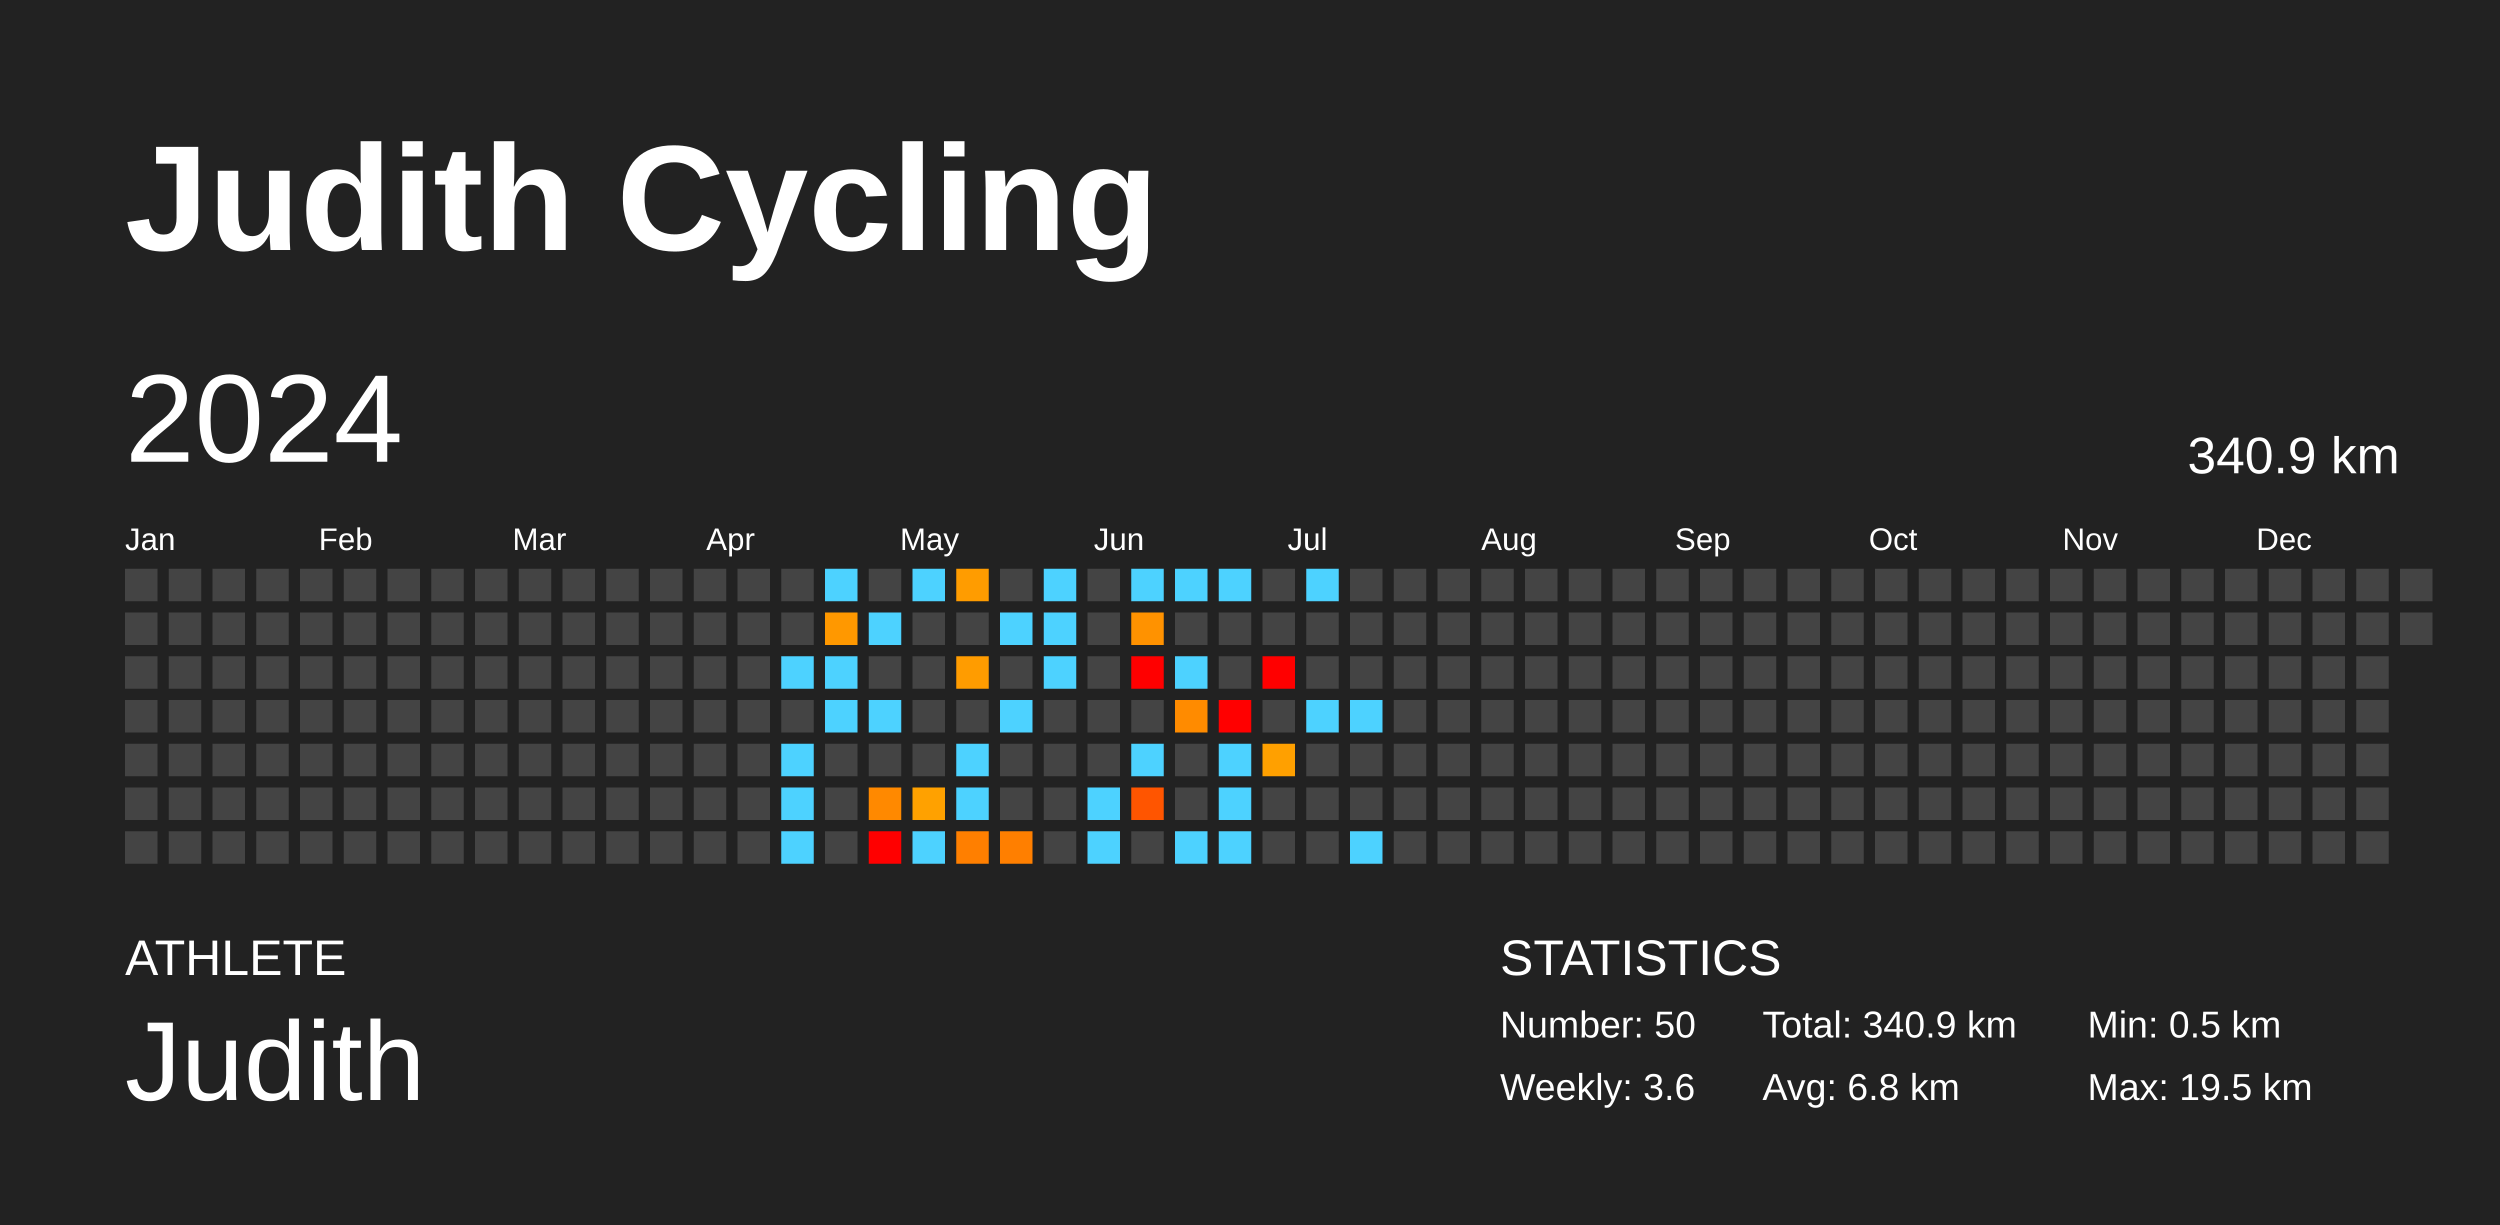
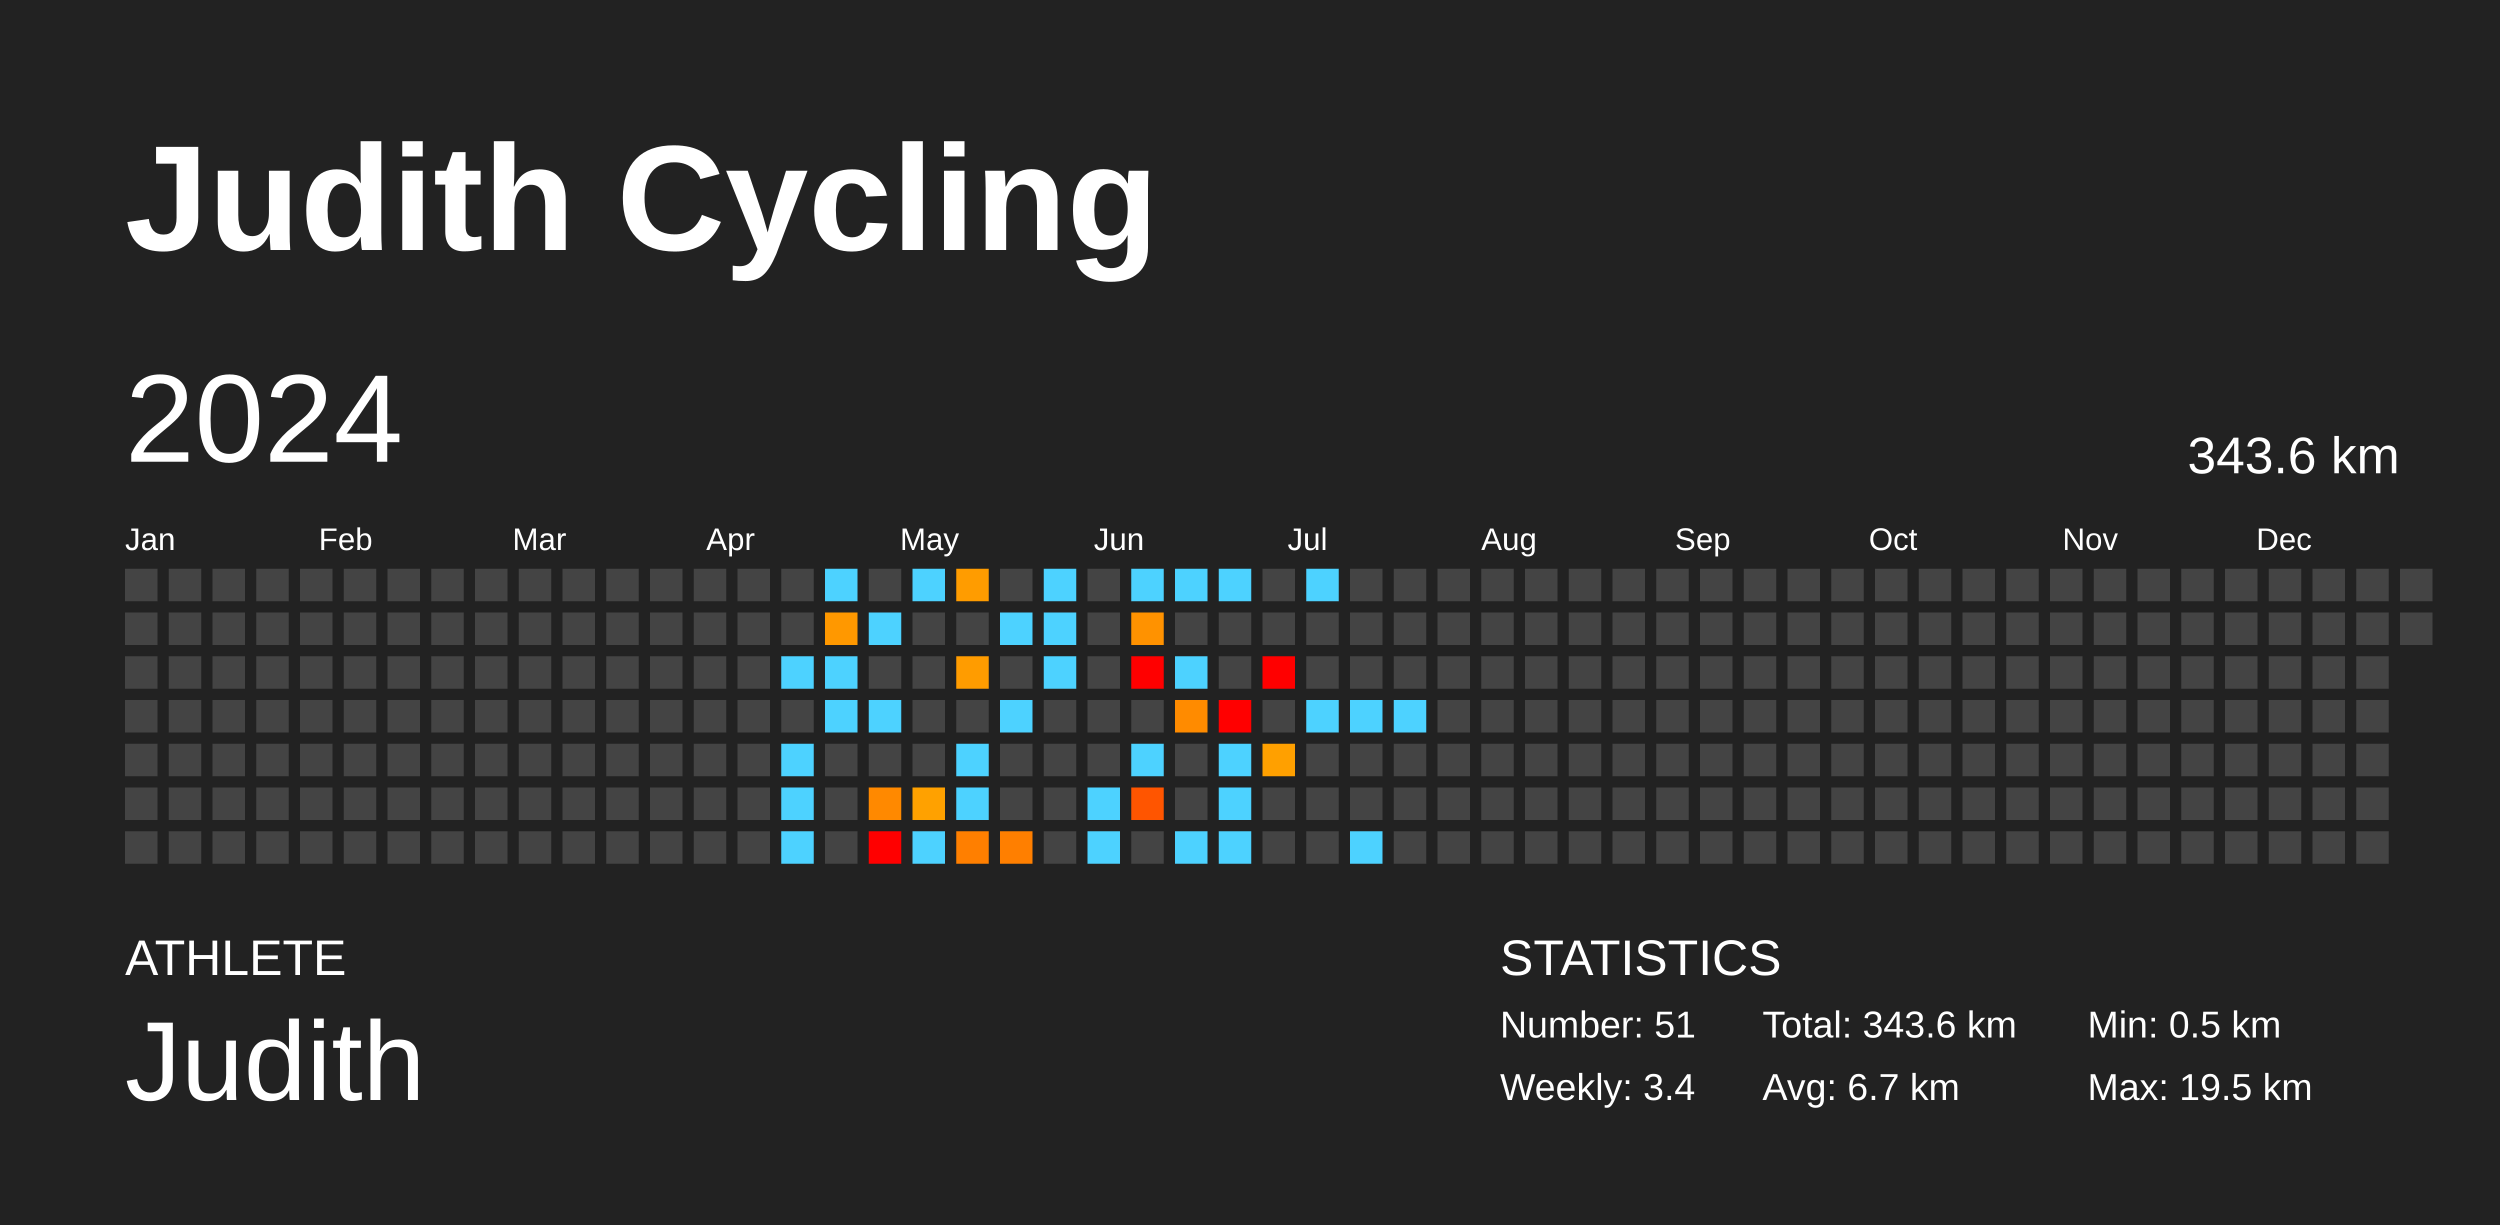
<svg xmlns="http://www.w3.org/2000/svg" baseProfile="full" height="98mm" version="1.1" viewBox="0,0,200,98" width="200mm">
  <defs />
  <rect fill="#222222" height="98" width="200" x="0" y="0" />
  <text fill="#FFFFFF" style="font-size:12px; font-family:Arial; font-weight:bold;" x="10" y="20">Judith Cycling</text>
  <text fill="#FFFFFF" style="font-size:4px; font-family:Arial" x="10" y="78">ATHLETE</text>
  <text fill="#FFFFFF" style="font-size:9px; font-family:Arial" x="10" y="88">Judith</text>
  <text fill="#FFFFFF" style="font-size:4px; font-family:Arial" x="120" y="78">STATISTICS</text>
-   <text fill="#FFFFFF" style="font-size:3px; font-family:Arial" x="120" y="83">Number: 50</text>
-   <text fill="#FFFFFF" style="font-size:3px; font-family:Arial" x="120" y="88">Weekly: 3.6</text>
-   <text fill="#FFFFFF" style="font-size:3px; font-family:Arial" x="141" y="83">Total: 340.9 km</text>
-   <text fill="#FFFFFF" style="font-size:3px; font-family:Arial" x="141" y="88">Avg: 6.8 km</text>
+   <text fill="#FFFFFF" style="font-size:3px; font-family:Arial" x="120" y="83">Number: 51</text>
+   <text fill="#FFFFFF" style="font-size:3px; font-family:Arial" x="120" y="88">Weekly: 3.4</text>
+   <text fill="#FFFFFF" style="font-size:3px; font-family:Arial" x="141" y="83">Total: 343.6 km</text>
+   <text fill="#FFFFFF" style="font-size:3px; font-family:Arial" x="141" y="88">Avg: 6.7 km</text>
  <text fill="#FFFFFF" style="font-size:3px; font-family:Arial" x="167" y="83">Min: 0.5 km</text>
  <text fill="#FFFFFF" style="font-size:3px; font-family:Arial" x="167" y="88">Max: 19.5 km</text>
  <text dominant-baseline="hanging" fill="#FFFFFF" style="font-size:10.0px; font-family:Arial;" x="10" y="30">2024</text>
-   <text dominant-baseline="hanging" fill="#FFFFFF" style="font-size:4.125px; font-family:Arial;" x="175" y="35">340.9 km</text>
+   <text dominant-baseline="hanging" fill="#FFFFFF" style="font-size:4.125px; font-family:Arial;" x="175" y="35">343.6 km</text>
  <text fill="#FFFFFF" style="font-size:2.5px; font-family:Arial" x="10.0" y="44">Jan</text>
  <text fill="#FFFFFF" style="font-size:2.5px; font-family:Arial" x="25.5" y="44">Feb</text>
  <text fill="#FFFFFF" style="font-size:2.5px; font-family:Arial" x="41.0" y="44">Mar</text>
  <text fill="#FFFFFF" style="font-size:2.5px; font-family:Arial" x="56.5" y="44">Apr</text>
  <text fill="#FFFFFF" style="font-size:2.5px; font-family:Arial" x="72.0" y="44">May</text>
  <text fill="#FFFFFF" style="font-size:2.5px; font-family:Arial" x="87.5" y="44">Jun</text>
  <text fill="#FFFFFF" style="font-size:2.5px; font-family:Arial" x="103.0" y="44">Jul</text>
  <text fill="#FFFFFF" style="font-size:2.5px; font-family:Arial" x="118.5" y="44">Aug</text>
  <text fill="#FFFFFF" style="font-size:2.5px; font-family:Arial" x="134.0" y="44">Sep</text>
  <text fill="#FFFFFF" style="font-size:2.5px; font-family:Arial" x="149.5" y="44">Oct</text>
  <text fill="#FFFFFF" style="font-size:2.5px; font-family:Arial" x="165.0" y="44">Nov</text>
  <text fill="#FFFFFF" style="font-size:2.5px; font-family:Arial" x="180.5" y="44">Dec</text>
  <rect fill="#444444" height="2.6" width="2.6" x="10.0" y="45.5" />
  <rect fill="#444444" height="2.6" width="2.6" x="10.0" y="49.0" />
  <rect fill="#444444" height="2.6" width="2.6" x="10.0" y="52.5" />
  <rect fill="#444444" height="2.6" width="2.6" x="10.0" y="56.0" />
  <rect fill="#444444" height="2.6" width="2.6" x="10.0" y="59.5" />
  <rect fill="#444444" height="2.6" width="2.6" x="10.0" y="63.0" />
  <rect fill="#444444" height="2.6" width="2.6" x="10.0" y="66.5" />
  <rect fill="#444444" height="2.6" width="2.6" x="13.5" y="45.5" />
  <rect fill="#444444" height="2.6" width="2.6" x="13.5" y="49.0" />
  <rect fill="#444444" height="2.6" width="2.6" x="13.5" y="52.5" />
  <rect fill="#444444" height="2.6" width="2.6" x="13.5" y="56.0" />
  <rect fill="#444444" height="2.6" width="2.6" x="13.5" y="59.5" />
  <rect fill="#444444" height="2.6" width="2.6" x="13.5" y="63.0" />
  <rect fill="#444444" height="2.6" width="2.6" x="13.5" y="66.5" />
  <rect fill="#444444" height="2.6" width="2.6" x="17.0" y="45.5" />
  <rect fill="#444444" height="2.6" width="2.6" x="17.0" y="49.0" />
  <rect fill="#444444" height="2.6" width="2.6" x="17.0" y="52.5" />
  <rect fill="#444444" height="2.6" width="2.6" x="17.0" y="56.0" />
  <rect fill="#444444" height="2.6" width="2.6" x="17.0" y="59.5" />
  <rect fill="#444444" height="2.6" width="2.6" x="17.0" y="63.0" />
  <rect fill="#444444" height="2.6" width="2.6" x="17.0" y="66.5" />
  <rect fill="#444444" height="2.6" width="2.6" x="20.5" y="45.5" />
  <rect fill="#444444" height="2.6" width="2.6" x="20.5" y="49.0" />
  <rect fill="#444444" height="2.6" width="2.6" x="20.5" y="52.5" />
  <rect fill="#444444" height="2.6" width="2.6" x="20.5" y="56.0" />
  <rect fill="#444444" height="2.6" width="2.6" x="20.5" y="59.5" />
  <rect fill="#444444" height="2.6" width="2.6" x="20.5" y="63.0" />
  <rect fill="#444444" height="2.6" width="2.6" x="20.5" y="66.5" />
  <rect fill="#444444" height="2.6" width="2.6" x="24.0" y="45.5" />
  <rect fill="#444444" height="2.6" width="2.6" x="24.0" y="49.0" />
  <rect fill="#444444" height="2.6" width="2.6" x="24.0" y="52.5" />
  <rect fill="#444444" height="2.6" width="2.6" x="24.0" y="56.0" />
  <rect fill="#444444" height="2.6" width="2.6" x="24.0" y="59.5" />
  <rect fill="#444444" height="2.6" width="2.6" x="24.0" y="63.0" />
  <rect fill="#444444" height="2.6" width="2.6" x="24.0" y="66.5" />
  <rect fill="#444444" height="2.6" width="2.6" x="27.5" y="45.5" />
  <rect fill="#444444" height="2.6" width="2.6" x="27.5" y="49.0" />
  <rect fill="#444444" height="2.6" width="2.6" x="27.5" y="52.5" />
  <rect fill="#444444" height="2.6" width="2.6" x="27.5" y="56.0" />
  <rect fill="#444444" height="2.6" width="2.6" x="27.5" y="59.5" />
  <rect fill="#444444" height="2.6" width="2.6" x="27.5" y="63.0" />
  <rect fill="#444444" height="2.6" width="2.6" x="27.5" y="66.5" />
  <rect fill="#444444" height="2.6" width="2.6" x="31.0" y="45.5" />
  <rect fill="#444444" height="2.6" width="2.6" x="31.0" y="49.0" />
  <rect fill="#444444" height="2.6" width="2.6" x="31.0" y="52.5" />
  <rect fill="#444444" height="2.6" width="2.6" x="31.0" y="56.0" />
  <rect fill="#444444" height="2.6" width="2.6" x="31.0" y="59.5" />
  <rect fill="#444444" height="2.6" width="2.6" x="31.0" y="63.0" />
  <rect fill="#444444" height="2.6" width="2.6" x="31.0" y="66.5" />
  <rect fill="#444444" height="2.6" width="2.6" x="34.5" y="45.5" />
  <rect fill="#444444" height="2.6" width="2.6" x="34.5" y="49.0" />
  <rect fill="#444444" height="2.6" width="2.6" x="34.5" y="52.5" />
  <rect fill="#444444" height="2.6" width="2.6" x="34.5" y="56.0" />
  <rect fill="#444444" height="2.6" width="2.6" x="34.5" y="59.5" />
  <rect fill="#444444" height="2.6" width="2.6" x="34.5" y="63.0" />
  <rect fill="#444444" height="2.6" width="2.6" x="34.5" y="66.5" />
  <rect fill="#444444" height="2.6" width="2.6" x="38.0" y="45.5" />
  <rect fill="#444444" height="2.6" width="2.6" x="38.0" y="49.0" />
  <rect fill="#444444" height="2.6" width="2.6" x="38.0" y="52.5" />
  <rect fill="#444444" height="2.6" width="2.6" x="38.0" y="56.0" />
  <rect fill="#444444" height="2.6" width="2.6" x="38.0" y="59.5" />
  <rect fill="#444444" height="2.6" width="2.6" x="38.0" y="63.0" />
  <rect fill="#444444" height="2.6" width="2.6" x="38.0" y="66.5" />
  <rect fill="#444444" height="2.6" width="2.6" x="41.5" y="45.5" />
  <rect fill="#444444" height="2.6" width="2.6" x="41.5" y="49.0" />
  <rect fill="#444444" height="2.6" width="2.6" x="41.5" y="52.5" />
  <rect fill="#444444" height="2.6" width="2.6" x="41.5" y="56.0" />
  <rect fill="#444444" height="2.6" width="2.6" x="41.5" y="59.5" />
  <rect fill="#444444" height="2.6" width="2.6" x="41.5" y="63.0" />
  <rect fill="#444444" height="2.6" width="2.6" x="41.5" y="66.5" />
  <rect fill="#444444" height="2.6" width="2.6" x="45.0" y="45.5" />
  <rect fill="#444444" height="2.6" width="2.6" x="45.0" y="49.0" />
  <rect fill="#444444" height="2.6" width="2.6" x="45.0" y="52.5" />
  <rect fill="#444444" height="2.6" width="2.6" x="45.0" y="56.0" />
  <rect fill="#444444" height="2.6" width="2.6" x="45.0" y="59.5" />
  <rect fill="#444444" height="2.6" width="2.6" x="45.0" y="63.0" />
  <rect fill="#444444" height="2.6" width="2.6" x="45.0" y="66.5" />
  <rect fill="#444444" height="2.6" width="2.6" x="48.5" y="45.5" />
  <rect fill="#444444" height="2.6" width="2.6" x="48.5" y="49.0" />
  <rect fill="#444444" height="2.6" width="2.6" x="48.5" y="52.5" />
  <rect fill="#444444" height="2.6" width="2.6" x="48.5" y="56.0" />
  <rect fill="#444444" height="2.6" width="2.6" x="48.5" y="59.5" />
  <rect fill="#444444" height="2.6" width="2.6" x="48.5" y="63.0" />
  <rect fill="#444444" height="2.6" width="2.6" x="48.5" y="66.5" />
  <rect fill="#444444" height="2.6" width="2.6" x="52.0" y="45.5" />
  <rect fill="#444444" height="2.6" width="2.6" x="52.0" y="49.0" />
  <rect fill="#444444" height="2.6" width="2.6" x="52.0" y="52.5" />
  <rect fill="#444444" height="2.6" width="2.6" x="52.0" y="56.0" />
  <rect fill="#444444" height="2.6" width="2.6" x="52.0" y="59.5" />
  <rect fill="#444444" height="2.6" width="2.6" x="52.0" y="63.0" />
  <rect fill="#444444" height="2.6" width="2.6" x="52.0" y="66.5" />
  <rect fill="#444444" height="2.6" width="2.6" x="55.5" y="45.5" />
  <rect fill="#444444" height="2.6" width="2.6" x="55.5" y="49.0" />
  <rect fill="#444444" height="2.6" width="2.6" x="55.5" y="52.5" />
  <rect fill="#444444" height="2.6" width="2.6" x="55.5" y="56.0" />
  <rect fill="#444444" height="2.6" width="2.6" x="55.5" y="59.5" />
  <rect fill="#444444" height="2.6" width="2.6" x="55.5" y="63.0" />
  <rect fill="#444444" height="2.6" width="2.6" x="55.5" y="66.5" />
  <rect fill="#444444" height="2.6" width="2.6" x="59.0" y="45.5" />
  <rect fill="#444444" height="2.6" width="2.6" x="59.0" y="49.0" />
  <rect fill="#444444" height="2.6" width="2.6" x="59.0" y="52.5" />
  <rect fill="#444444" height="2.6" width="2.6" x="59.0" y="56.0" />
  <rect fill="#444444" height="2.6" width="2.6" x="59.0" y="59.5" />
  <rect fill="#444444" height="2.6" width="2.6" x="59.0" y="63.0" />
  <rect fill="#444444" height="2.6" width="2.6" x="59.0" y="66.5" />
  <rect fill="#444444" height="2.6" width="2.6" x="62.5" y="45.5" />
  <rect fill="#444444" height="2.6" width="2.6" x="62.5" y="49.0" />
  <rect fill="#4dd2ff" height="2.6" width="2.6" x="62.5" y="52.5" />
  <rect fill="#444444" height="2.6" width="2.6" x="62.5" y="56.0" />
  <rect fill="#4dd2ff" height="2.6" width="2.6" x="62.5" y="59.5" />
  <rect fill="#4dd2ff" height="2.6" width="2.6" x="62.5" y="63.0" />
  <rect fill="#4dd2ff" height="2.6" width="2.6" x="62.5" y="66.5" />
  <rect fill="#4dd2ff" height="2.6" width="2.6" x="66.0" y="45.5" />
  <rect fill="#ff9800" height="2.6" width="2.6" x="66.0" y="49.0" />
  <rect fill="#4dd2ff" height="2.6" width="2.6" x="66.0" y="52.5" />
  <rect fill="#4dd2ff" height="2.6" width="2.6" x="66.0" y="56.0" />
  <rect fill="#444444" height="2.6" width="2.6" x="66.0" y="59.5" />
  <rect fill="#444444" height="2.6" width="2.6" x="66.0" y="63.0" />
  <rect fill="#444444" height="2.6" width="2.6" x="66.0" y="66.5" />
  <rect fill="#444444" height="2.6" width="2.6" x="69.5" y="45.5" />
  <rect fill="#4dd2ff" height="2.6" width="2.6" x="69.5" y="49.0" />
  <rect fill="#444444" height="2.6" width="2.6" x="69.5" y="52.5" />
  <rect fill="#4dd2ff" height="2.6" width="2.6" x="69.5" y="56.0" />
  <rect fill="#444444" height="2.6" width="2.6" x="69.5" y="59.5" />
  <rect fill="#ff8900" height="2.6" width="2.6" x="69.5" y="63.0" />
  <rect fill="red" height="2.6" width="2.6" x="69.5" y="66.5" />
  <rect fill="#4dd2ff" height="2.6" width="2.6" x="73.0" y="45.5" />
  <rect fill="#444444" height="2.6" width="2.6" x="73.0" y="49.0" />
  <rect fill="#444444" height="2.6" width="2.6" x="73.0" y="52.5" />
  <rect fill="#444444" height="2.6" width="2.6" x="73.0" y="56.0" />
  <rect fill="#444444" height="2.6" width="2.6" x="73.0" y="59.5" />
  <rect fill="#ffa100" height="2.6" width="2.6" x="73.0" y="63.0" />
  <rect fill="#4dd2ff" height="2.6" width="2.6" x="73.0" y="66.5" />
  <rect fill="#ff9c00" height="2.6" width="2.6" x="76.5" y="45.5" />
  <rect fill="#444444" height="2.6" width="2.6" x="76.5" y="49.0" />
  <rect fill="#ff9c00" height="2.6" width="2.6" x="76.5" y="52.5" />
  <rect fill="#444444" height="2.6" width="2.6" x="76.5" y="56.0" />
  <rect fill="#4dd2ff" height="2.6" width="2.6" x="76.5" y="59.5" />
  <rect fill="#4dd2ff" height="2.6" width="2.6" x="76.5" y="63.0" />
  <rect fill="#ff7f00" height="2.6" width="2.6" x="76.5" y="66.5" />
  <rect fill="#444444" height="2.6" width="2.6" x="80.0" y="45.5" />
  <rect fill="#4dd2ff" height="2.6" width="2.6" x="80.0" y="49.0" />
  <rect fill="#444444" height="2.6" width="2.6" x="80.0" y="52.5" />
  <rect fill="#4dd2ff" height="2.6" width="2.6" x="80.0" y="56.0" />
  <rect fill="#444444" height="2.6" width="2.6" x="80.0" y="59.5" />
  <rect fill="#444444" height="2.6" width="2.6" x="80.0" y="63.0" />
  <rect fill="#ff7f00" height="2.6" width="2.6" x="80.0" y="66.5" />
  <rect fill="#4dd2ff" height="2.6" width="2.6" x="83.5" y="45.5" />
  <rect fill="#4dd2ff" height="2.6" width="2.6" x="83.5" y="49.0" />
  <rect fill="#4dd2ff" height="2.6" width="2.6" x="83.5" y="52.5" />
  <rect fill="#444444" height="2.6" width="2.6" x="83.5" y="56.0" />
  <rect fill="#444444" height="2.6" width="2.6" x="83.5" y="59.5" />
  <rect fill="#444444" height="2.6" width="2.6" x="83.5" y="63.0" />
  <rect fill="#444444" height="2.6" width="2.6" x="83.5" y="66.5" />
  <rect fill="#444444" height="2.6" width="2.6" x="87.0" y="45.5" />
  <rect fill="#444444" height="2.6" width="2.6" x="87.0" y="49.0" />
  <rect fill="#444444" height="2.6" width="2.6" x="87.0" y="52.5" />
  <rect fill="#444444" height="2.6" width="2.6" x="87.0" y="56.0" />
  <rect fill="#444444" height="2.6" width="2.6" x="87.0" y="59.5" />
  <rect fill="#4dd2ff" height="2.6" width="2.6" x="87.0" y="63.0" />
  <rect fill="#4dd2ff" height="2.6" width="2.6" x="87.0" y="66.5" />
  <rect fill="#4dd2ff" height="2.6" width="2.6" x="90.5" y="45.5" />
  <rect fill="#ff9200" height="2.6" width="2.6" x="90.5" y="49.0" />
  <rect fill="red" height="2.6" width="2.6" x="90.5" y="52.5" />
  <rect fill="#444444" height="2.6" width="2.6" x="90.5" y="56.0" />
  <rect fill="#4dd2ff" height="2.6" width="2.6" x="90.5" y="59.5" />
  <rect fill="#ff5500" height="2.6" width="2.6" x="90.5" y="63.0" />
  <rect fill="#444444" height="2.6" width="2.6" x="90.5" y="66.5" />
  <rect fill="#4dd2ff" height="2.6" width="2.6" x="94.0" y="45.5" />
  <rect fill="#444444" height="2.6" width="2.6" x="94.0" y="49.0" />
  <rect fill="#4dd2ff" height="2.6" width="2.6" x="94.0" y="52.5" />
  <rect fill="#ff8b00" height="2.6" width="2.6" x="94.0" y="56.0" />
  <rect fill="#444444" height="2.6" width="2.6" x="94.0" y="59.5" />
  <rect fill="#444444" height="2.6" width="2.6" x="94.0" y="63.0" />
  <rect fill="#4dd2ff" height="2.6" width="2.6" x="94.0" y="66.5" />
  <rect fill="#4dd2ff" height="2.6" width="2.6" x="97.5" y="45.5" />
  <rect fill="#444444" height="2.6" width="2.6" x="97.5" y="49.0" />
  <rect fill="#444444" height="2.6" width="2.6" x="97.5" y="52.5" />
  <rect fill="red" height="2.6" width="2.6" x="97.5" y="56.0" />
  <rect fill="#4dd2ff" height="2.6" width="2.6" x="97.5" y="59.5" />
  <rect fill="#4dd2ff" height="2.6" width="2.6" x="97.5" y="63.0" />
  <rect fill="#4dd2ff" height="2.6" width="2.6" x="97.5" y="66.5" />
  <rect fill="#444444" height="2.6" width="2.6" x="101.0" y="45.5" />
  <rect fill="#444444" height="2.6" width="2.6" x="101.0" y="49.0" />
  <rect fill="red" height="2.6" width="2.6" x="101.0" y="52.5" />
  <rect fill="#444444" height="2.6" width="2.6" x="101.0" y="56.0" />
  <rect fill="#ffa000" height="2.6" width="2.6" x="101.0" y="59.5" />
  <rect fill="#444444" height="2.6" width="2.6" x="101.0" y="63.0" />
  <rect fill="#444444" height="2.6" width="2.6" x="101.0" y="66.5" />
  <rect fill="#4dd2ff" height="2.6" width="2.6" x="104.5" y="45.5" />
  <rect fill="#444444" height="2.6" width="2.6" x="104.5" y="49.0" />
  <rect fill="#444444" height="2.6" width="2.6" x="104.5" y="52.5" />
  <rect fill="#4dd2ff" height="2.6" width="2.6" x="104.5" y="56.0" />
  <rect fill="#444444" height="2.6" width="2.6" x="104.5" y="59.5" />
  <rect fill="#444444" height="2.6" width="2.6" x="104.5" y="63.0" />
  <rect fill="#444444" height="2.6" width="2.6" x="104.5" y="66.5" />
  <rect fill="#444444" height="2.6" width="2.6" x="108.0" y="45.5" />
  <rect fill="#444444" height="2.6" width="2.6" x="108.0" y="49.0" />
  <rect fill="#444444" height="2.6" width="2.6" x="108.0" y="52.5" />
  <rect fill="#4dd2ff" height="2.6" width="2.6" x="108.0" y="56.0" />
  <rect fill="#444444" height="2.6" width="2.6" x="108.0" y="59.5" />
  <rect fill="#444444" height="2.6" width="2.6" x="108.0" y="63.0" />
  <rect fill="#4dd2ff" height="2.6" width="2.6" x="108.0" y="66.5" />
  <rect fill="#444444" height="2.6" width="2.6" x="111.5" y="45.5" />
  <rect fill="#444444" height="2.6" width="2.6" x="111.5" y="49.0" />
  <rect fill="#444444" height="2.6" width="2.6" x="111.5" y="52.5" />
-   <rect fill="#444444" height="2.6" width="2.6" x="111.5" y="56.0" />
+   <rect fill="#4dd2ff" height="2.6" width="2.6" x="111.5" y="56.0" />
  <rect fill="#444444" height="2.6" width="2.6" x="111.5" y="59.5" />
  <rect fill="#444444" height="2.6" width="2.6" x="111.5" y="63.0" />
  <rect fill="#444444" height="2.6" width="2.6" x="111.5" y="66.5" />
  <rect fill="#444444" height="2.6" width="2.6" x="115.0" y="45.5" />
  <rect fill="#444444" height="2.6" width="2.6" x="115.0" y="49.0" />
  <rect fill="#444444" height="2.6" width="2.6" x="115.0" y="52.5" />
  <rect fill="#444444" height="2.6" width="2.6" x="115.0" y="56.0" />
  <rect fill="#444444" height="2.6" width="2.6" x="115.0" y="59.5" />
  <rect fill="#444444" height="2.6" width="2.6" x="115.0" y="63.0" />
  <rect fill="#444444" height="2.6" width="2.6" x="115.0" y="66.5" />
  <rect fill="#444444" height="2.6" width="2.6" x="118.5" y="45.5" />
  <rect fill="#444444" height="2.6" width="2.6" x="118.5" y="49.0" />
  <rect fill="#444444" height="2.6" width="2.6" x="118.5" y="52.5" />
  <rect fill="#444444" height="2.6" width="2.6" x="118.5" y="56.0" />
  <rect fill="#444444" height="2.6" width="2.6" x="118.5" y="59.5" />
  <rect fill="#444444" height="2.6" width="2.6" x="118.5" y="63.0" />
  <rect fill="#444444" height="2.6" width="2.6" x="118.5" y="66.5" />
  <rect fill="#444444" height="2.6" width="2.6" x="122.0" y="45.5" />
  <rect fill="#444444" height="2.6" width="2.6" x="122.0" y="49.0" />
  <rect fill="#444444" height="2.6" width="2.6" x="122.0" y="52.5" />
  <rect fill="#444444" height="2.6" width="2.6" x="122.0" y="56.0" />
  <rect fill="#444444" height="2.6" width="2.6" x="122.0" y="59.5" />
  <rect fill="#444444" height="2.6" width="2.6" x="122.0" y="63.0" />
  <rect fill="#444444" height="2.6" width="2.6" x="122.0" y="66.5" />
  <rect fill="#444444" height="2.6" width="2.6" x="125.5" y="45.5" />
  <rect fill="#444444" height="2.6" width="2.6" x="125.5" y="49.0" />
  <rect fill="#444444" height="2.6" width="2.6" x="125.5" y="52.5" />
  <rect fill="#444444" height="2.6" width="2.6" x="125.5" y="56.0" />
  <rect fill="#444444" height="2.6" width="2.6" x="125.5" y="59.5" />
  <rect fill="#444444" height="2.6" width="2.6" x="125.5" y="63.0" />
  <rect fill="#444444" height="2.6" width="2.6" x="125.5" y="66.5" />
  <rect fill="#444444" height="2.6" width="2.6" x="129.0" y="45.5" />
  <rect fill="#444444" height="2.6" width="2.6" x="129.0" y="49.0" />
  <rect fill="#444444" height="2.6" width="2.6" x="129.0" y="52.5" />
  <rect fill="#444444" height="2.6" width="2.6" x="129.0" y="56.0" />
  <rect fill="#444444" height="2.6" width="2.6" x="129.0" y="59.5" />
  <rect fill="#444444" height="2.6" width="2.6" x="129.0" y="63.0" />
  <rect fill="#444444" height="2.6" width="2.6" x="129.0" y="66.5" />
  <rect fill="#444444" height="2.6" width="2.6" x="132.5" y="45.5" />
  <rect fill="#444444" height="2.6" width="2.6" x="132.5" y="49.0" />
  <rect fill="#444444" height="2.6" width="2.6" x="132.5" y="52.5" />
  <rect fill="#444444" height="2.6" width="2.6" x="132.5" y="56.0" />
  <rect fill="#444444" height="2.6" width="2.6" x="132.5" y="59.5" />
  <rect fill="#444444" height="2.6" width="2.6" x="132.5" y="63.0" />
  <rect fill="#444444" height="2.6" width="2.6" x="132.5" y="66.5" />
  <rect fill="#444444" height="2.6" width="2.6" x="136.0" y="45.5" />
  <rect fill="#444444" height="2.6" width="2.6" x="136.0" y="49.0" />
  <rect fill="#444444" height="2.6" width="2.6" x="136.0" y="52.5" />
  <rect fill="#444444" height="2.6" width="2.6" x="136.0" y="56.0" />
  <rect fill="#444444" height="2.6" width="2.6" x="136.0" y="59.5" />
  <rect fill="#444444" height="2.6" width="2.6" x="136.0" y="63.0" />
  <rect fill="#444444" height="2.6" width="2.6" x="136.0" y="66.5" />
  <rect fill="#444444" height="2.6" width="2.6" x="139.5" y="45.5" />
  <rect fill="#444444" height="2.6" width="2.6" x="139.5" y="49.0" />
  <rect fill="#444444" height="2.6" width="2.6" x="139.5" y="52.5" />
  <rect fill="#444444" height="2.6" width="2.6" x="139.5" y="56.0" />
  <rect fill="#444444" height="2.6" width="2.6" x="139.5" y="59.5" />
  <rect fill="#444444" height="2.6" width="2.6" x="139.5" y="63.0" />
  <rect fill="#444444" height="2.6" width="2.6" x="139.5" y="66.5" />
  <rect fill="#444444" height="2.6" width="2.6" x="143.0" y="45.5" />
  <rect fill="#444444" height="2.6" width="2.6" x="143.0" y="49.0" />
  <rect fill="#444444" height="2.6" width="2.6" x="143.0" y="52.5" />
  <rect fill="#444444" height="2.6" width="2.6" x="143.0" y="56.0" />
  <rect fill="#444444" height="2.6" width="2.6" x="143.0" y="59.5" />
  <rect fill="#444444" height="2.6" width="2.6" x="143.0" y="63.0" />
  <rect fill="#444444" height="2.6" width="2.6" x="143.0" y="66.5" />
  <rect fill="#444444" height="2.6" width="2.6" x="146.5" y="45.5" />
  <rect fill="#444444" height="2.6" width="2.6" x="146.5" y="49.0" />
  <rect fill="#444444" height="2.6" width="2.6" x="146.5" y="52.5" />
  <rect fill="#444444" height="2.6" width="2.6" x="146.5" y="56.0" />
  <rect fill="#444444" height="2.6" width="2.6" x="146.5" y="59.5" />
  <rect fill="#444444" height="2.6" width="2.6" x="146.5" y="63.0" />
  <rect fill="#444444" height="2.6" width="2.6" x="146.5" y="66.5" />
  <rect fill="#444444" height="2.6" width="2.6" x="150.0" y="45.5" />
  <rect fill="#444444" height="2.6" width="2.6" x="150.0" y="49.0" />
  <rect fill="#444444" height="2.6" width="2.6" x="150.0" y="52.5" />
  <rect fill="#444444" height="2.6" width="2.6" x="150.0" y="56.0" />
  <rect fill="#444444" height="2.6" width="2.6" x="150.0" y="59.5" />
  <rect fill="#444444" height="2.6" width="2.6" x="150.0" y="63.0" />
  <rect fill="#444444" height="2.6" width="2.6" x="150.0" y="66.5" />
  <rect fill="#444444" height="2.6" width="2.6" x="153.5" y="45.5" />
  <rect fill="#444444" height="2.6" width="2.6" x="153.5" y="49.0" />
  <rect fill="#444444" height="2.6" width="2.6" x="153.5" y="52.5" />
  <rect fill="#444444" height="2.6" width="2.6" x="153.5" y="56.0" />
  <rect fill="#444444" height="2.6" width="2.6" x="153.5" y="59.5" />
  <rect fill="#444444" height="2.6" width="2.6" x="153.5" y="63.0" />
  <rect fill="#444444" height="2.6" width="2.6" x="153.5" y="66.5" />
  <rect fill="#444444" height="2.6" width="2.6" x="157.0" y="45.5" />
  <rect fill="#444444" height="2.6" width="2.6" x="157.0" y="49.0" />
  <rect fill="#444444" height="2.6" width="2.6" x="157.0" y="52.5" />
  <rect fill="#444444" height="2.6" width="2.6" x="157.0" y="56.0" />
  <rect fill="#444444" height="2.6" width="2.6" x="157.0" y="59.5" />
  <rect fill="#444444" height="2.6" width="2.6" x="157.0" y="63.0" />
  <rect fill="#444444" height="2.6" width="2.6" x="157.0" y="66.5" />
  <rect fill="#444444" height="2.6" width="2.6" x="160.5" y="45.5" />
  <rect fill="#444444" height="2.6" width="2.6" x="160.5" y="49.0" />
  <rect fill="#444444" height="2.6" width="2.6" x="160.5" y="52.5" />
  <rect fill="#444444" height="2.6" width="2.6" x="160.5" y="56.0" />
  <rect fill="#444444" height="2.6" width="2.6" x="160.5" y="59.5" />
  <rect fill="#444444" height="2.6" width="2.6" x="160.5" y="63.0" />
  <rect fill="#444444" height="2.6" width="2.6" x="160.5" y="66.5" />
  <rect fill="#444444" height="2.6" width="2.6" x="164.0" y="45.5" />
  <rect fill="#444444" height="2.6" width="2.6" x="164.0" y="49.0" />
  <rect fill="#444444" height="2.6" width="2.6" x="164.0" y="52.5" />
  <rect fill="#444444" height="2.6" width="2.6" x="164.0" y="56.0" />
  <rect fill="#444444" height="2.6" width="2.6" x="164.0" y="59.5" />
  <rect fill="#444444" height="2.6" width="2.6" x="164.0" y="63.0" />
  <rect fill="#444444" height="2.6" width="2.6" x="164.0" y="66.5" />
  <rect fill="#444444" height="2.6" width="2.6" x="167.5" y="45.5" />
  <rect fill="#444444" height="2.6" width="2.6" x="167.5" y="49.0" />
  <rect fill="#444444" height="2.6" width="2.6" x="167.5" y="52.5" />
  <rect fill="#444444" height="2.6" width="2.6" x="167.5" y="56.0" />
  <rect fill="#444444" height="2.6" width="2.6" x="167.5" y="59.5" />
  <rect fill="#444444" height="2.6" width="2.6" x="167.5" y="63.0" />
  <rect fill="#444444" height="2.6" width="2.6" x="167.5" y="66.5" />
  <rect fill="#444444" height="2.6" width="2.6" x="171.0" y="45.5" />
  <rect fill="#444444" height="2.6" width="2.6" x="171.0" y="49.0" />
  <rect fill="#444444" height="2.6" width="2.6" x="171.0" y="52.5" />
  <rect fill="#444444" height="2.6" width="2.6" x="171.0" y="56.0" />
  <rect fill="#444444" height="2.6" width="2.6" x="171.0" y="59.5" />
  <rect fill="#444444" height="2.6" width="2.6" x="171.0" y="63.0" />
  <rect fill="#444444" height="2.6" width="2.6" x="171.0" y="66.5" />
  <rect fill="#444444" height="2.6" width="2.6" x="174.5" y="45.5" />
  <rect fill="#444444" height="2.6" width="2.6" x="174.5" y="49.0" />
  <rect fill="#444444" height="2.6" width="2.6" x="174.5" y="52.5" />
  <rect fill="#444444" height="2.6" width="2.6" x="174.5" y="56.0" />
  <rect fill="#444444" height="2.6" width="2.6" x="174.5" y="59.5" />
  <rect fill="#444444" height="2.6" width="2.6" x="174.5" y="63.0" />
  <rect fill="#444444" height="2.6" width="2.6" x="174.5" y="66.5" />
  <rect fill="#444444" height="2.6" width="2.6" x="178.0" y="45.5" />
  <rect fill="#444444" height="2.6" width="2.6" x="178.0" y="49.0" />
  <rect fill="#444444" height="2.6" width="2.6" x="178.0" y="52.5" />
  <rect fill="#444444" height="2.6" width="2.6" x="178.0" y="56.0" />
  <rect fill="#444444" height="2.6" width="2.6" x="178.0" y="59.5" />
  <rect fill="#444444" height="2.6" width="2.6" x="178.0" y="63.0" />
  <rect fill="#444444" height="2.6" width="2.6" x="178.0" y="66.5" />
  <rect fill="#444444" height="2.6" width="2.6" x="181.5" y="45.5" />
  <rect fill="#444444" height="2.6" width="2.6" x="181.5" y="49.0" />
  <rect fill="#444444" height="2.6" width="2.6" x="181.5" y="52.5" />
  <rect fill="#444444" height="2.6" width="2.6" x="181.5" y="56.0" />
  <rect fill="#444444" height="2.6" width="2.6" x="181.5" y="59.5" />
  <rect fill="#444444" height="2.6" width="2.6" x="181.5" y="63.0" />
  <rect fill="#444444" height="2.6" width="2.6" x="181.5" y="66.5" />
  <rect fill="#444444" height="2.6" width="2.6" x="185.0" y="45.5" />
  <rect fill="#444444" height="2.6" width="2.6" x="185.0" y="49.0" />
  <rect fill="#444444" height="2.6" width="2.6" x="185.0" y="52.5" />
  <rect fill="#444444" height="2.6" width="2.6" x="185.0" y="56.0" />
  <rect fill="#444444" height="2.6" width="2.6" x="185.0" y="59.5" />
  <rect fill="#444444" height="2.6" width="2.6" x="185.0" y="63.0" />
  <rect fill="#444444" height="2.6" width="2.6" x="185.0" y="66.5" />
  <rect fill="#444444" height="2.6" width="2.6" x="188.5" y="45.5" />
  <rect fill="#444444" height="2.6" width="2.6" x="188.5" y="49.0" />
  <rect fill="#444444" height="2.6" width="2.6" x="188.5" y="52.5" />
  <rect fill="#444444" height="2.6" width="2.6" x="188.5" y="56.0" />
  <rect fill="#444444" height="2.6" width="2.6" x="188.5" y="59.5" />
  <rect fill="#444444" height="2.6" width="2.6" x="188.5" y="63.0" />
  <rect fill="#444444" height="2.6" width="2.6" x="188.5" y="66.5" />
  <rect fill="#444444" height="2.6" width="2.6" x="192.0" y="45.5" />
  <rect fill="#444444" height="2.6" width="2.6" x="192.0" y="49.0" />
</svg>
